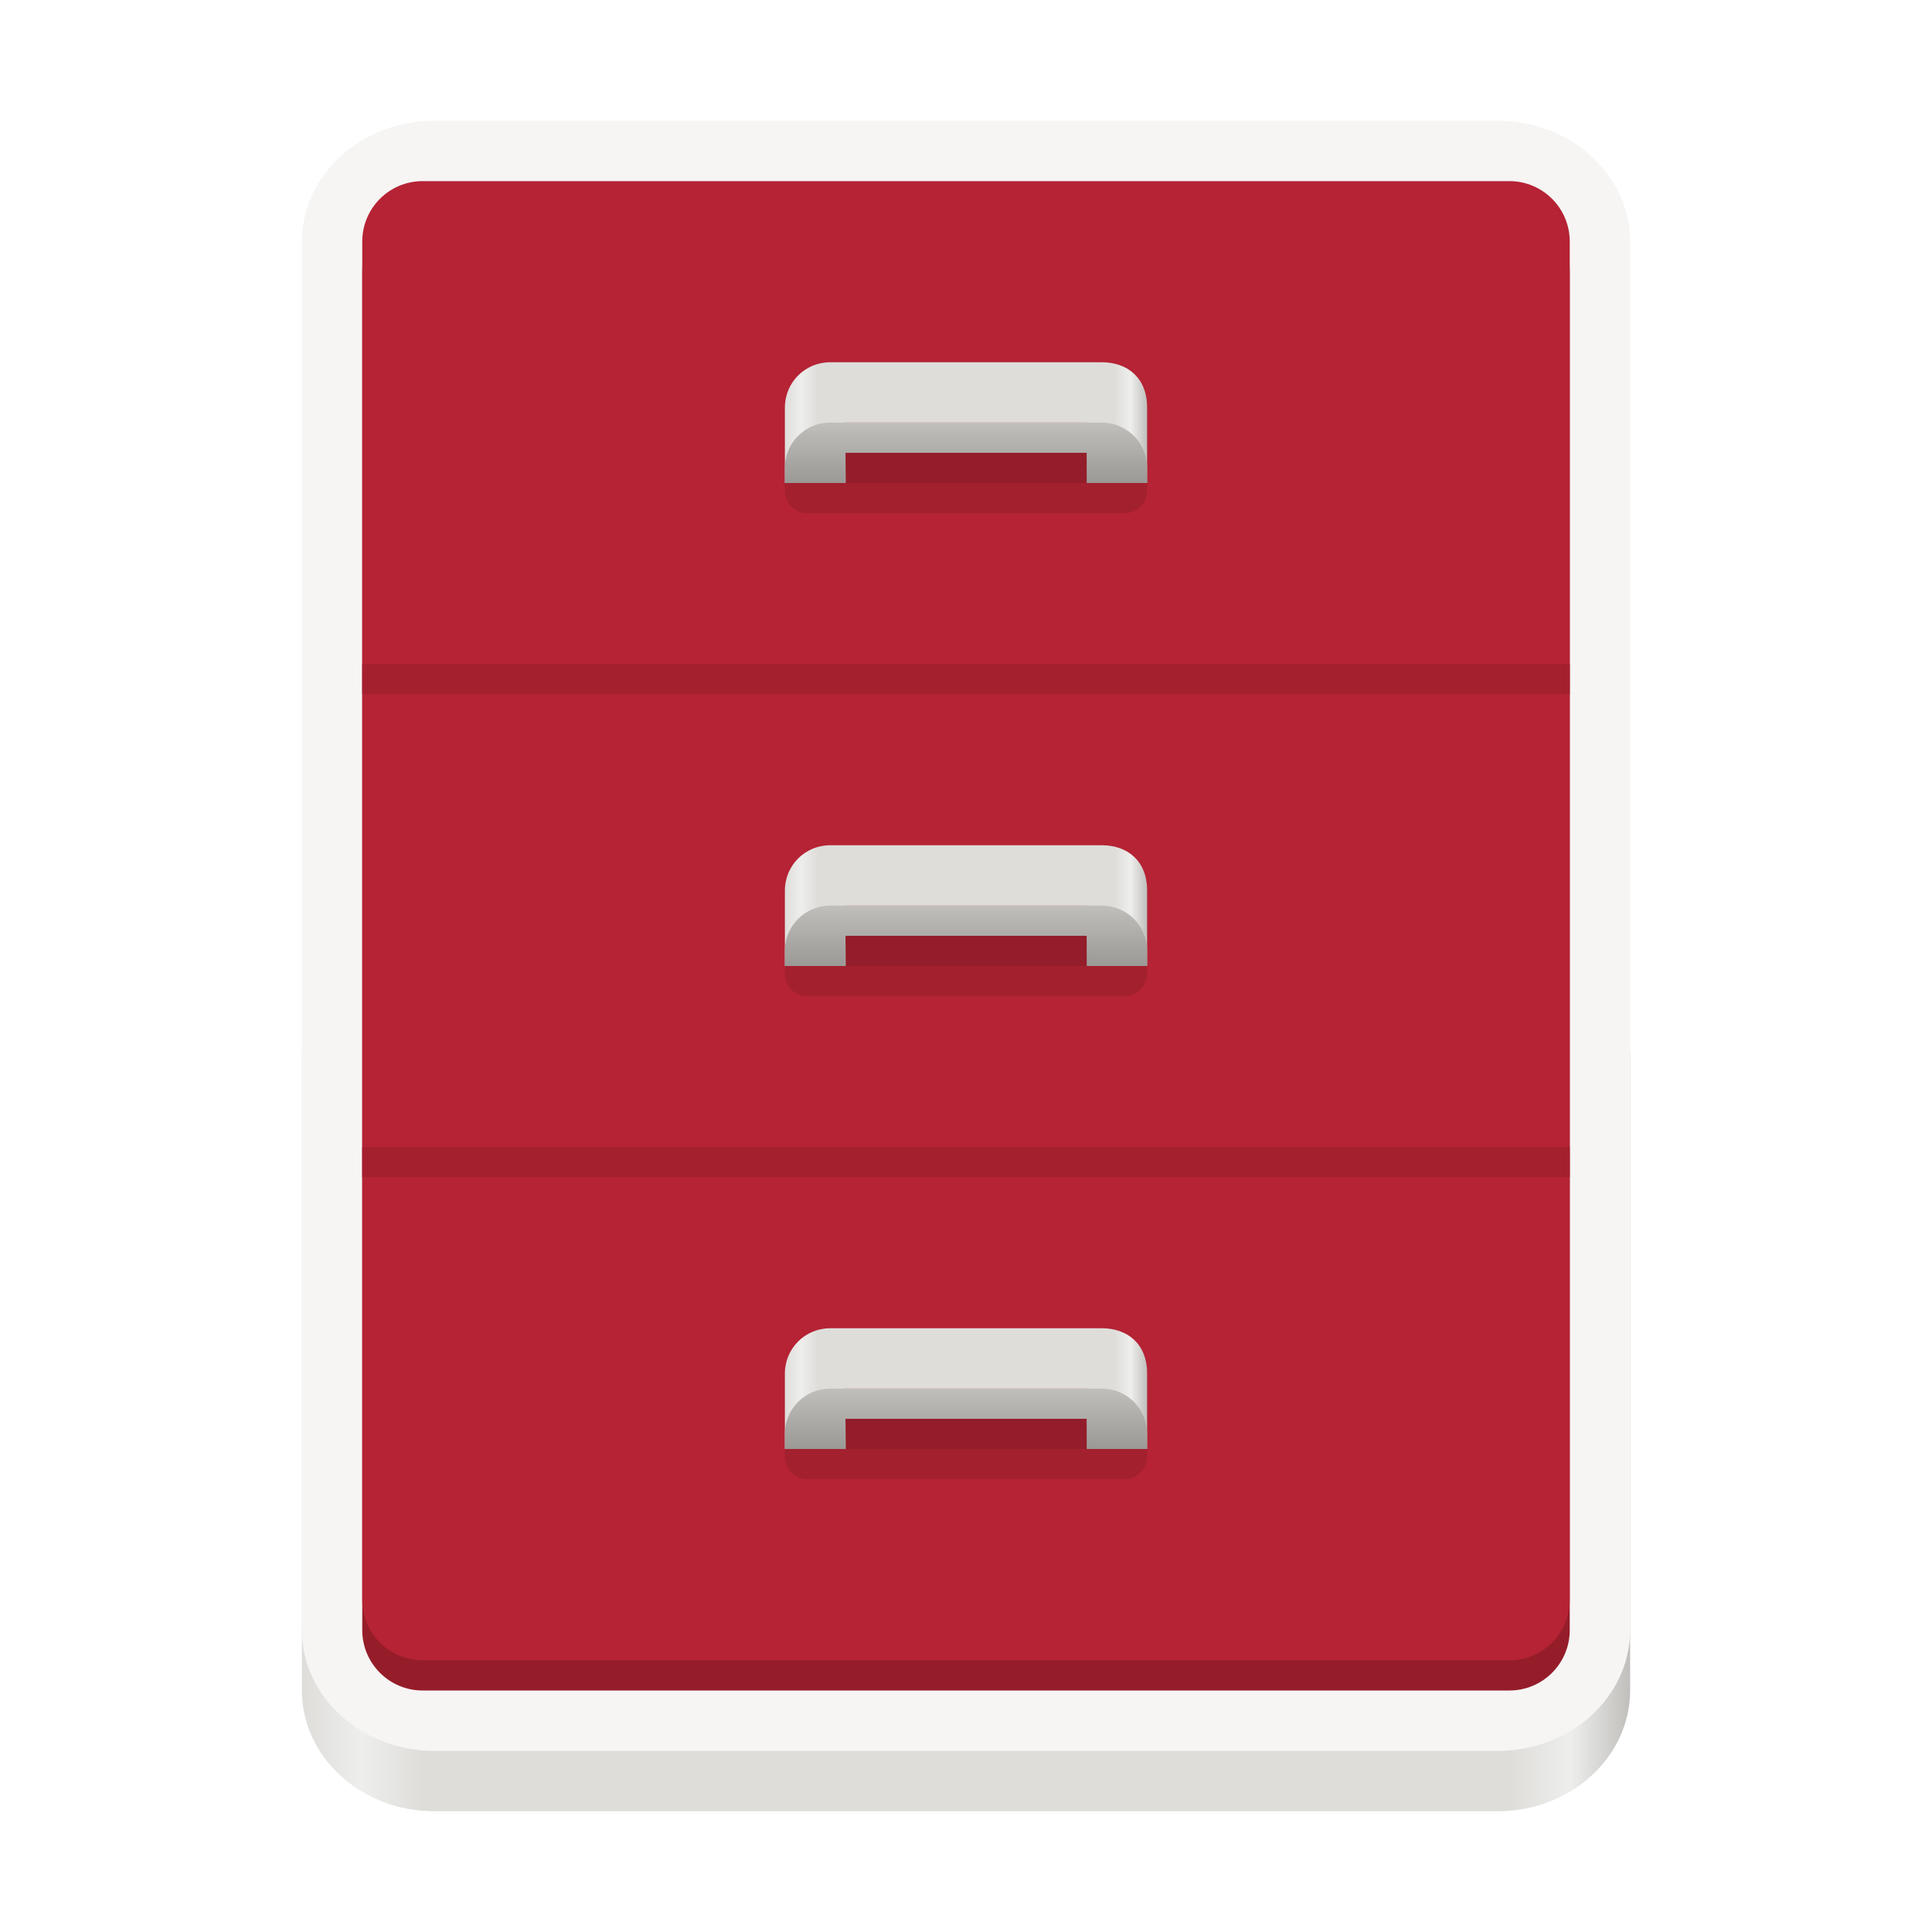
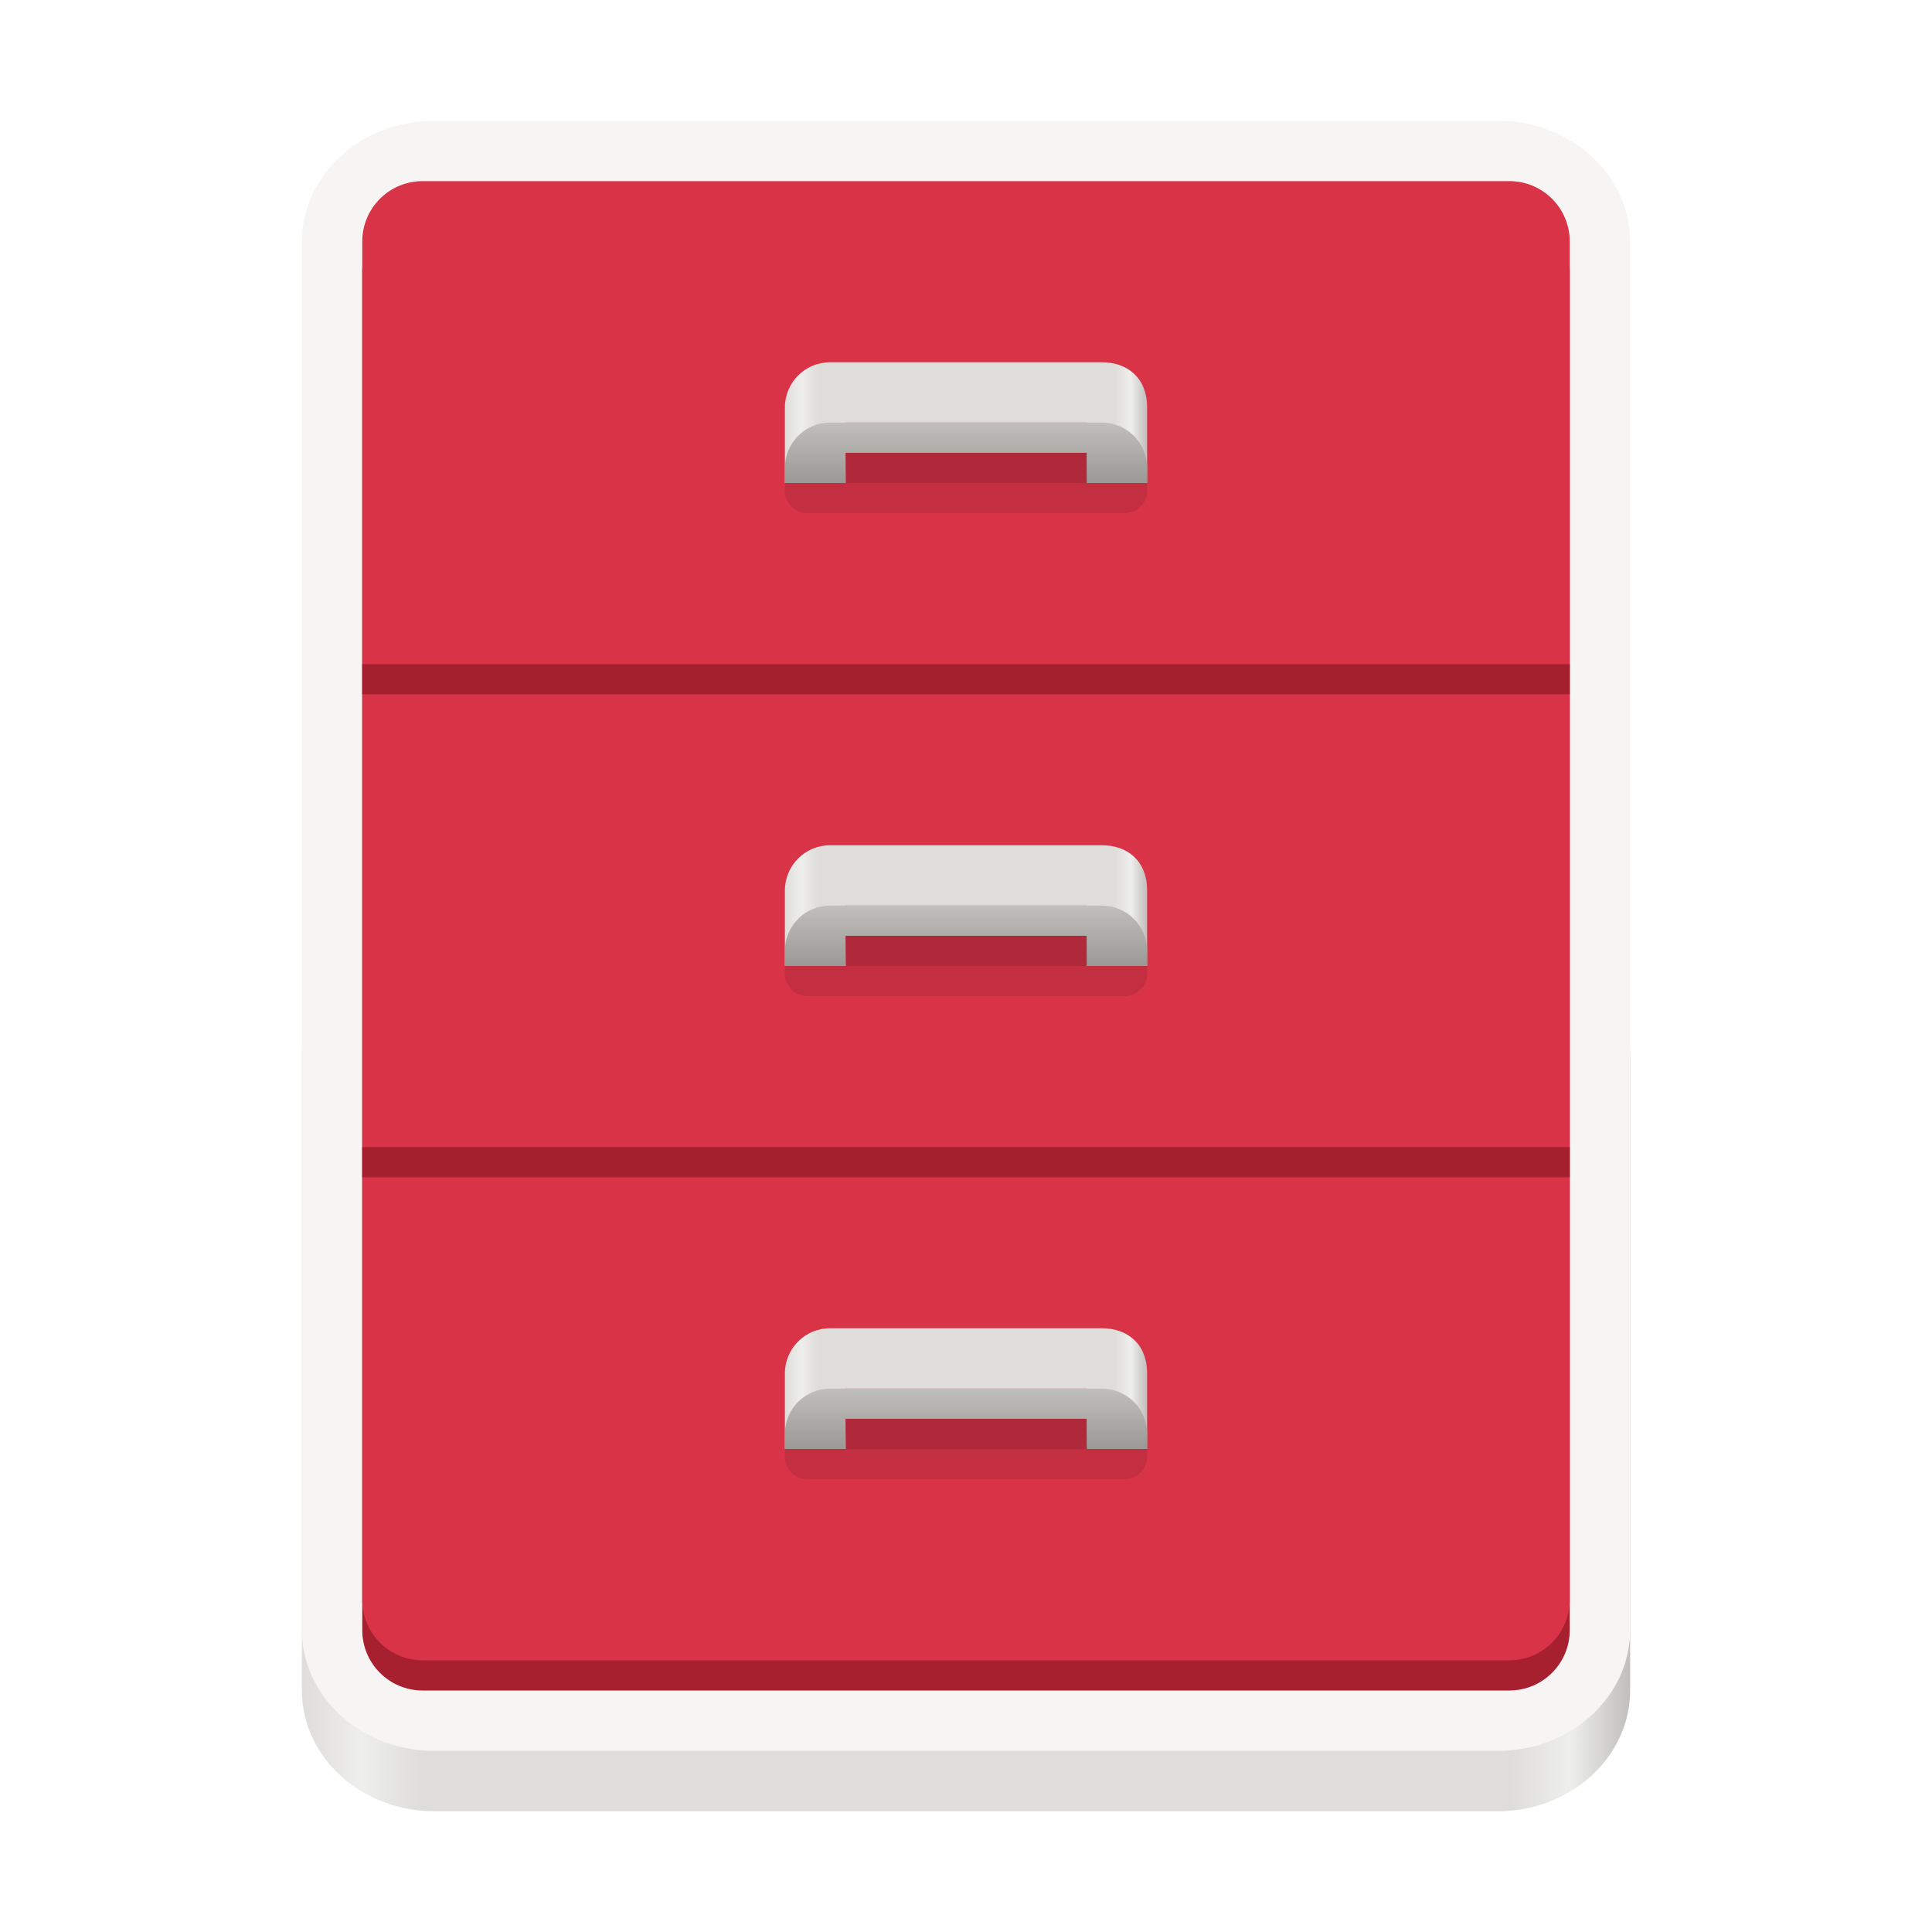
<svg xmlns="http://www.w3.org/2000/svg" xmlns:xlink="http://www.w3.org/1999/xlink" viewBox="0 0 128 128" style="display:inline;enable-background:new" version="1.0" id="svg11300" height="128" width="128">
  <defs id="defs3">
    <linearGradient id="linearGradient1245">
      <stop id="stop1241" offset="0" style="stop-color:#9a9996;stop-opacity:1" />
      <stop id="stop1243" offset="1" style="stop-color:#c0bfbc;stop-opacity:1" />
    </linearGradient>
    <linearGradient id="linearGradient1697">
      <stop style="stop-color:#deddda;stop-opacity:1" offset="0" id="stop1685" />
      <stop id="stop1687" offset="0.045" style="stop-color:#eeeeec;stop-opacity:1" />
      <stop style="stop-color:#deddda;stop-opacity:1" offset="0.091" id="stop1689" />
      <stop id="stop1691" offset="0.909" style="stop-color:#deddda;stop-opacity:1" />
      <stop style="stop-color:#eeeeec;stop-opacity:1" offset="0.955" id="stop1693" />
      <stop style="stop-color:#c0bfbc;stop-opacity:1" offset="1" id="stop1695" />
    </linearGradient>
    <linearGradient gradientUnits="userSpaceOnUse" y2="238" x2="108" y1="238" x1="20" id="linearGradient1049" xlink:href="#linearGradient1697" />
    <linearGradient y2="238" x2="74" y1="238" x1="50" gradientTransform="translate(2,-22)" gradientUnits="userSpaceOnUse" id="linearGradient1185" xlink:href="#linearGradient1697" />
    <linearGradient y2="200" x2="65" y1="204" x1="65" gradientUnits="userSpaceOnUse" id="linearGradient1348" xlink:href="#linearGradient1245" />
  </defs>
  <g transform="translate(0,-172)" style="display:inline" id="layer1">
    <g style="display:inline" id="layer9">
      <g transform="matrix(0.25,0,0,-0.25,-6,217)" id="g15447-1" />
      <g id="g1207">
        <rect ry="8.018" rx="8.773" y="234" x="20" height="58" width="88" id="rect1041" style="opacity:1;vector-effect:none;fill:url(#linearGradient1049);fill-opacity:1;stroke:none;stroke-width:0.012px;stroke-linecap:butt;stroke-linejoin:miter;stroke-miterlimit:4;stroke-dasharray:none;stroke-dashoffset:0;stroke-opacity:1;marker:none;marker-start:none;marker-mid:none;marker-end:none;paint-order:normal" />
        <rect style="opacity:1;vector-effect:none;fill:#f6f5f4;fill-opacity:1;stroke:none;stroke-width:0.012px;stroke-linecap:butt;stroke-linejoin:miter;stroke-miterlimit:4;stroke-dasharray:none;stroke-dashoffset:0;stroke-opacity:1;marker:none;marker-start:none;marker-mid:none;marker-end:none;paint-order:normal" id="rect15435-6" width="88" height="108" x="20" y="180" rx="8.773" ry="8.018" />
-         <rect ry="4.002" rx="4" y="186" x="24" height="98" width="80" id="rect1167" style="display:inline;opacity:1;vector-effect:none;fill:#951d2a;fill-opacity:1;stroke:none;stroke-width:0.012px;stroke-linecap:butt;stroke-linejoin:miter;stroke-miterlimit:4;stroke-dasharray:none;stroke-dashoffset:0;stroke-opacity:1;marker:none;marker-start:none;marker-mid:none;marker-end:none;paint-order:normal;enable-background:new" />
-         <rect style="display:inline;opacity:1;vector-effect:none;fill:#b52334;fill-opacity:1;stroke:none;stroke-width:0.012px;stroke-linecap:butt;stroke-linejoin:miter;stroke-miterlimit:4;stroke-dasharray:none;stroke-dashoffset:0;stroke-opacity:1;marker:none;marker-start:none;marker-mid:none;marker-end:none;paint-order:normal;enable-background:new" id="rect15441-8" width="80" height="98" x="24" y="184" rx="4" ry="4.002" />
+         <rect ry="4.002" rx="4" y="186" x="24" height="98" width="80" id="rect1167" style="display:inline;opacity:1;vector-effect:none;fill:#a6202f;fill-opacity:1;stroke:none;stroke-width:0.012px;stroke-linecap:butt;stroke-linejoin:miter;stroke-miterlimit:4;stroke-dasharray:none;stroke-dashoffset:0;stroke-opacity:1;marker:none;marker-start:none;marker-mid:none;marker-end:none;paint-order:normal;enable-background:new" />
+         <rect style="display:inline;opacity:1;vector-effect:none;fill:#d83347;fill-opacity:1;stroke:none;stroke-width:0.012px;stroke-linecap:butt;stroke-linejoin:miter;stroke-miterlimit:4;stroke-dasharray:none;stroke-dashoffset:0;stroke-opacity:1;marker:none;marker-start:none;marker-mid:none;marker-end:none;paint-order:normal;enable-background:new" id="rect15441-8" width="80" height="98" x="24" y="184" rx="4" ry="4.002" />
        <rect style="display:inline;opacity:1;vector-effect:none;fill:#a5202f;fill-opacity:1;stroke:none;stroke-width:0.012px;stroke-linecap:butt;stroke-linejoin:miter;stroke-miterlimit:4;stroke-dasharray:none;stroke-dashoffset:0;stroke-opacity:1;marker:none;marker-start:none;marker-mid:none;marker-end:none;paint-order:normal;enable-background:new" id="rect15443-6" width="80" height="2" x="24" y="216" rx="0" ry="0" />
        <rect style="display:inline;opacity:1;vector-effect:none;fill:#a5202f;fill-opacity:1;stroke:none;stroke-width:0.012px;stroke-linecap:butt;stroke-linejoin:miter;stroke-miterlimit:4;stroke-dasharray:none;stroke-dashoffset:0;stroke-opacity:1;marker:none;marker-start:none;marker-mid:none;marker-end:none;paint-order:normal;enable-background:new" id="rect15461-2" width="80" height="2" x="24" y="248" rx="0" ry="0" />
        <g id="g1088">
          <path id="path26035" d="m 55,196 h 18 c 1.662,0 3,1 3,3 v 5 H 72.031 L 72,200 H 56 l 0.031,4 H 52 v -5 c 0,-1.662 1.338,-3 3,-3 z" style="opacity:1;vector-effect:none;fill:url(#linearGradient1185);fill-opacity:1;stroke:none;stroke-width:0.012px;stroke-linecap:butt;stroke-linejoin:miter;stroke-miterlimit:4;stroke-dasharray:none;stroke-dashoffset:0;stroke-opacity:1;marker:none;marker-start:none;marker-mid:none;marker-end:none;paint-order:normal" />
          <rect style="opacity:0.1;fill:#000000;fill-opacity:1;stroke:none;stroke-width:4;stroke-linecap:butt;stroke-linejoin:miter;stroke-miterlimit:4;stroke-dasharray:none;stroke-dashoffset:0;stroke-opacity:1" id="rect1059" width="24" height="4" x="52" y="202" ry="1.5" />
          <path style="opacity:1;fill:url(#linearGradient1348);fill-opacity:1;stroke:none;stroke-width:4;stroke-linecap:butt;stroke-linejoin:miter;stroke-miterlimit:4;stroke-dasharray:none;stroke-dashoffset:0;stroke-opacity:1" d="m 55,200 c -1.662,0 -3,1.338 -3,3 v 1 h 4 v -2 h 16 v 2 h 4 v -1 c 0,-1.662 -1.338,-3 -3,-3 z" id="rect1061" />
          <rect y="202" x="56" height="2" width="16" id="rect1189" style="opacity:0.1;fill:#000000;fill-opacity:1;stroke:none;stroke-width:4;stroke-linecap:butt;stroke-linejoin:miter;stroke-miterlimit:4;stroke-dasharray:none;stroke-dashoffset:0;stroke-opacity:1" />
        </g>
        <use x="0" y="0" xlink:href="#g1088" id="use1090" transform="translate(0,32)" width="100%" height="100%" />
        <use height="100%" width="100%" transform="translate(0,64)" id="use1092" xlink:href="#g1088" y="0" x="0" />
      </g>
    </g>
  </g>
</svg>
